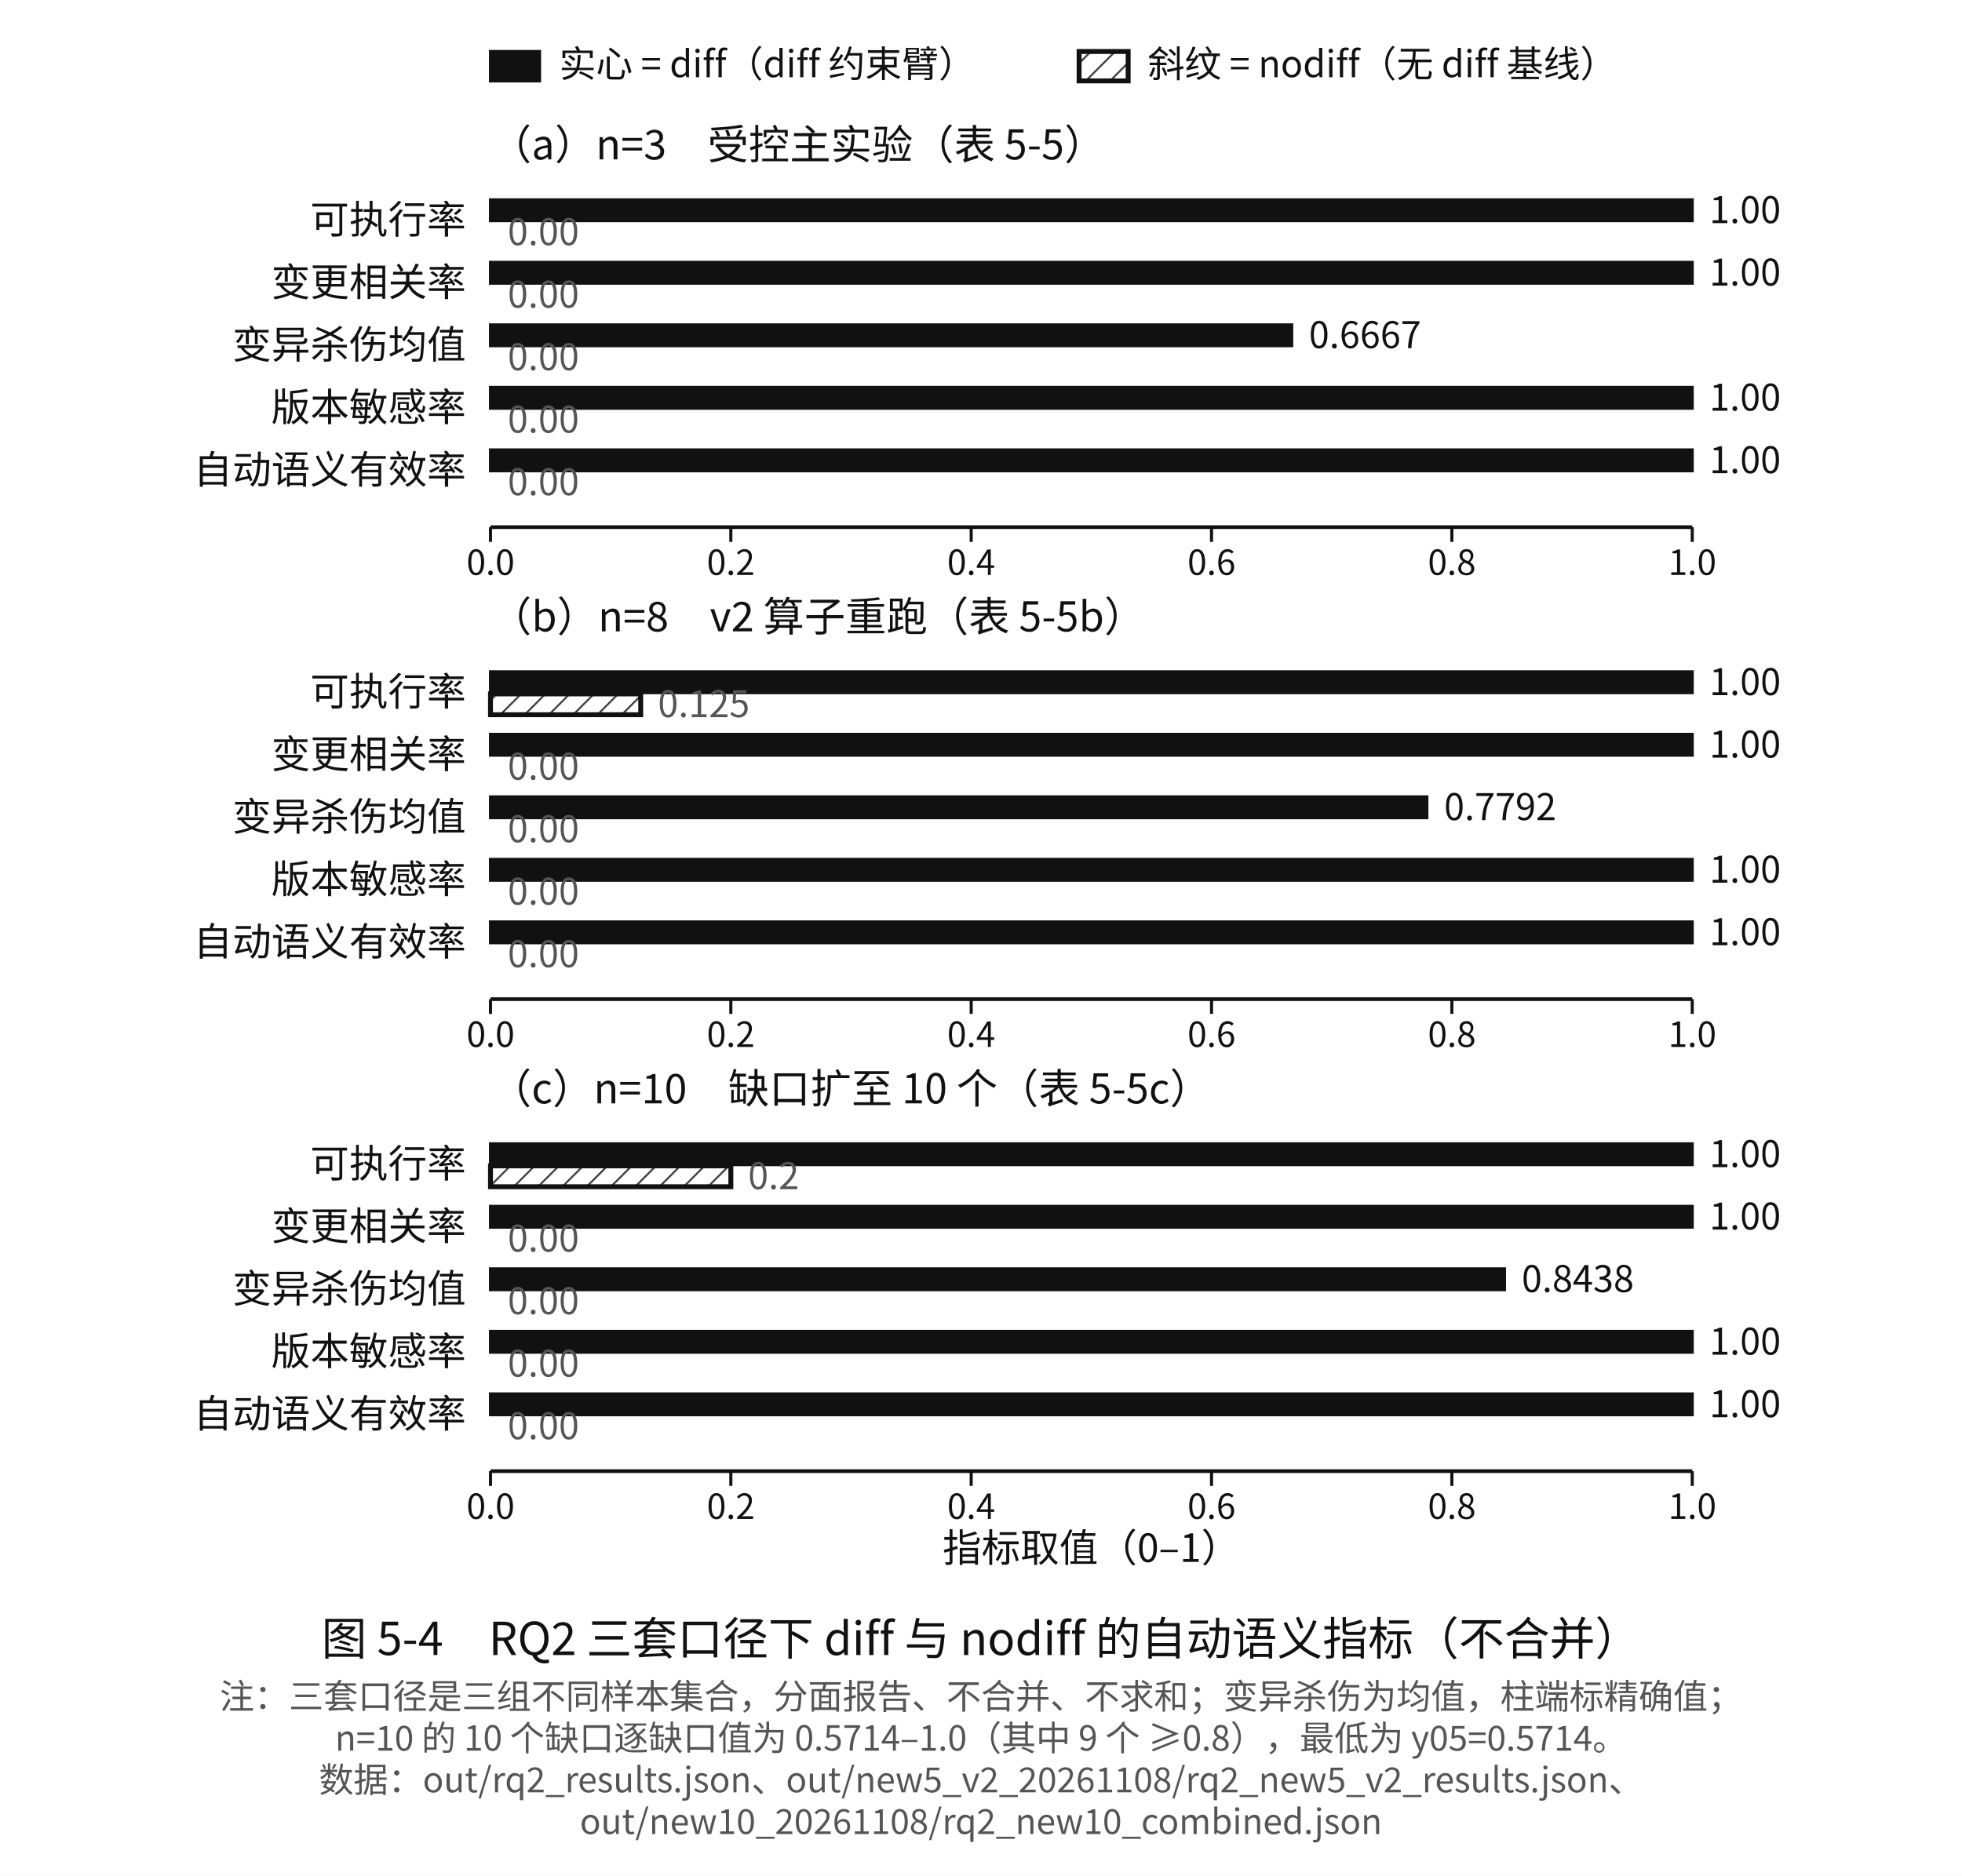
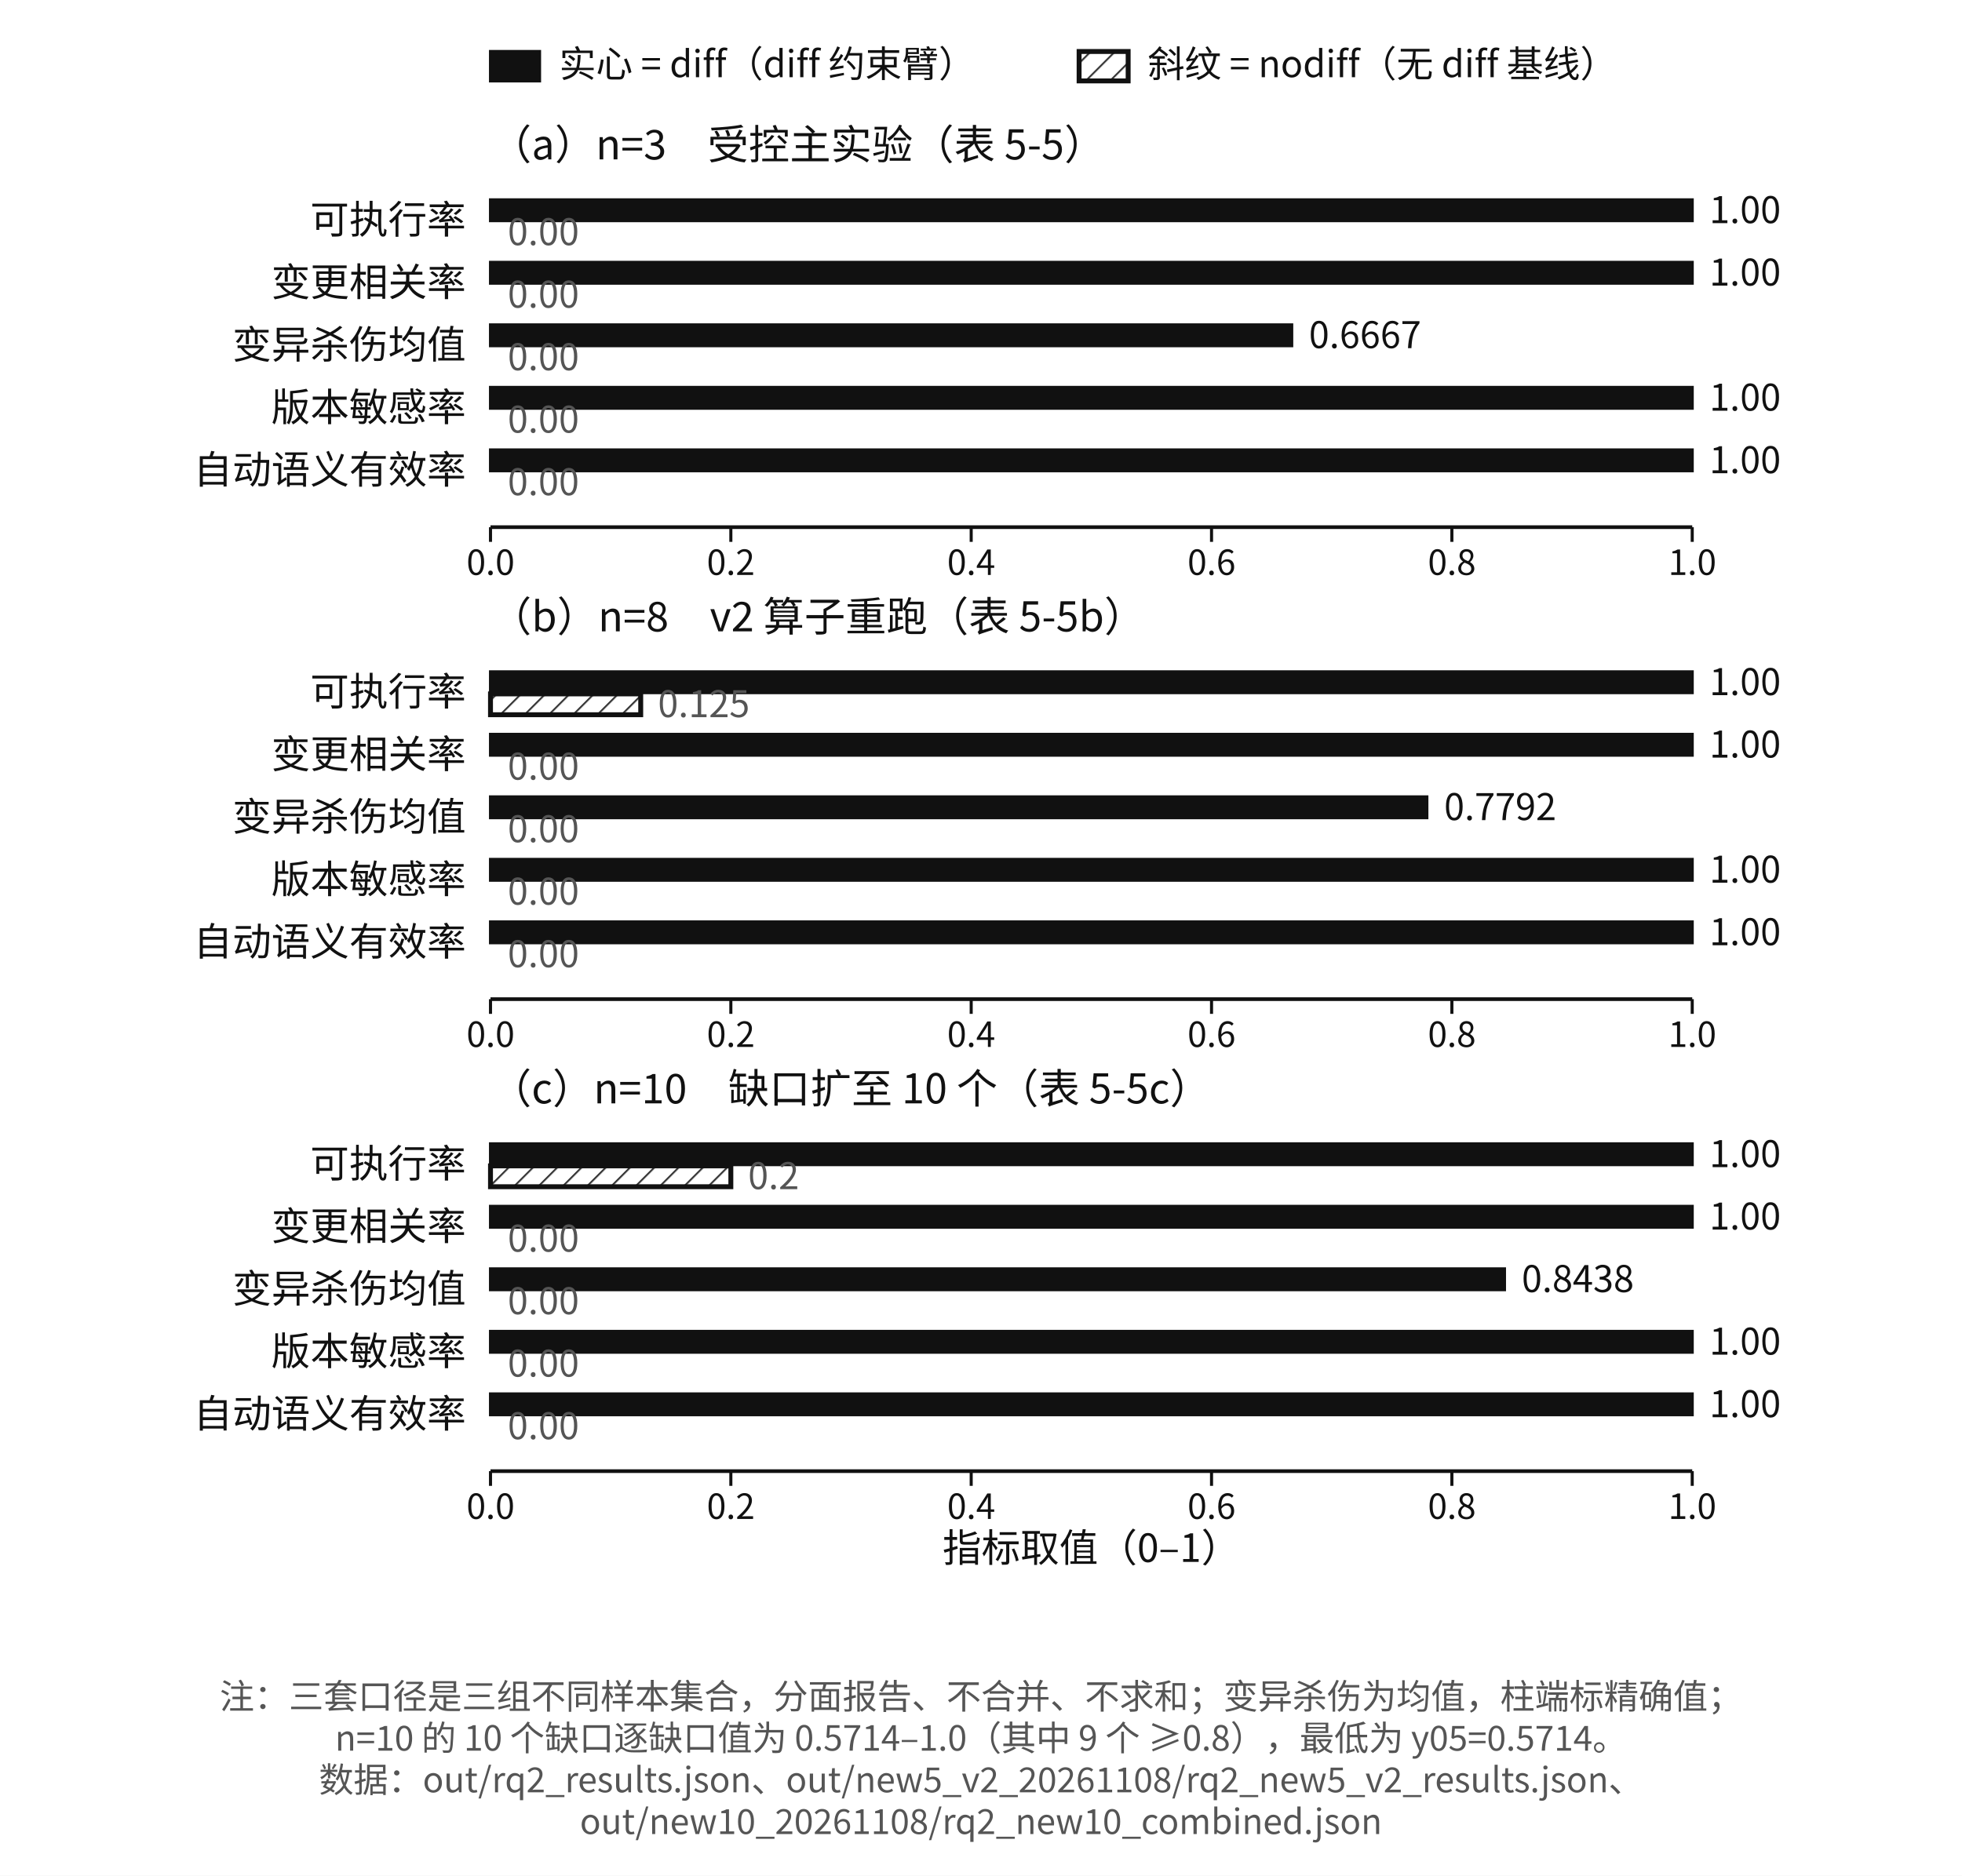
<svg xmlns="http://www.w3.org/2000/svg" width="160.0mm" height="153.0mm" viewBox="0 0 160.0 153.0" version="1.1">
  <rect x="0" y="0" width="160.0" height="153.0" fill="#ffffff" />
  <g font-family="Noto Sans CJK SC, Source Han Sans SC, PingFang SC, Hiragino Sans GB, Microsoft YaHei, sans-serif">
    <defs>
      <pattern id="hatch" width="1.4" height="1.4" patternUnits="userSpaceOnUse" patternTransform="rotate(45)">
        <line x1="0" y1="0" x2="0" y2="1.4" stroke="#333333" stroke-width="0.3" />
      </pattern>
      <pattern id="hatchL" width="2.2" height="2.2" patternUnits="userSpaceOnUse" patternTransform="rotate(45)">
        <line x1="0" y1="0" x2="0" y2="2.2" stroke="#666666" stroke-width="0.2" />
      </pattern>
      <pattern id="dotf" width="1.5" height="1.5" patternUnits="userSpaceOnUse">
        <circle cx="0.55" cy="0.55" r="0.26" fill="#333333" />
      </pattern>
    </defs>
    <rect x="40.00" y="4.20" width="4.00" height="2.40" fill="#111111" stroke="#111111" stroke-width="0.25" />
    <text x="45.60" y="6.30" font-size="2.999" text-anchor="start" fill="#111111" font-weight="400">实心 = diff（diff 约束臂）</text>
    <rect x="88.00" y="4.20" width="4.00" height="2.40" fill="url(#hatch)" stroke="#111111" stroke-width="0.4" />
    <text x="93.60" y="6.30" font-size="2.999" text-anchor="start" fill="#111111" font-weight="400">斜纹 = nodiff（无 diff 基线）</text>
    <text x="40.00" y="13.00" font-size="3.351" text-anchor="start" fill="#111111" font-weight="400">（a）n=3　受控主实验（表 5-5）</text>
    <text x="38.00" y="19.05" font-size="3.175" text-anchor="end" fill="#111111" font-weight="400">可执行率</text>
    <rect x="40.00" y="16.30" width="98.00" height="1.70" fill="#111111" stroke="#111111" stroke-width="0.25" />
    <rect x="40.00" y="18.10" width="0.00" height="1.70" fill="url(#hatch)" stroke="#111111" stroke-width="0.4" />
    <text x="139.40" y="18.20" font-size="2.999" text-anchor="start" fill="#111111" font-weight="400">1.00</text>
    <text x="41.40" y="20.00" font-size="2.999" text-anchor="start" fill="#555555" font-weight="400">0.00</text>
    <text x="38.00" y="24.15" font-size="3.175" text-anchor="end" fill="#111111" font-weight="400">变更相关率</text>
    <rect x="40.00" y="21.40" width="98.00" height="1.70" fill="#111111" stroke="#111111" stroke-width="0.25" />
    <rect x="40.00" y="23.20" width="0.00" height="1.70" fill="url(#hatch)" stroke="#111111" stroke-width="0.4" />
    <text x="139.40" y="23.30" font-size="2.999" text-anchor="start" fill="#111111" font-weight="400">1.00</text>
    <text x="41.40" y="25.10" font-size="2.999" text-anchor="start" fill="#555555" font-weight="400">0.00</text>
    <text x="38.00" y="29.25" font-size="3.175" text-anchor="end" fill="#111111" font-weight="400">变异杀伤均值</text>
    <rect x="40.00" y="26.50" width="65.34" height="1.70" fill="#111111" stroke="#111111" stroke-width="0.25" />
    <rect x="40.00" y="28.30" width="0.00" height="1.70" fill="url(#hatch)" stroke="#111111" stroke-width="0.4" />
    <text x="106.74" y="28.40" font-size="2.999" text-anchor="start" fill="#111111" font-weight="400">0.6667</text>
    <text x="41.40" y="30.20" font-size="2.999" text-anchor="start" fill="#555555" font-weight="400">0.00</text>
    <text x="38.00" y="34.35" font-size="3.175" text-anchor="end" fill="#111111" font-weight="400">版本敏感率</text>
    <rect x="40.00" y="31.60" width="98.00" height="1.70" fill="#111111" stroke="#111111" stroke-width="0.25" />
    <rect x="40.00" y="33.40" width="0.00" height="1.70" fill="url(#hatch)" stroke="#111111" stroke-width="0.4" />
    <text x="139.40" y="33.50" font-size="2.999" text-anchor="start" fill="#111111" font-weight="400">1.00</text>
    <text x="41.40" y="35.30" font-size="2.999" text-anchor="start" fill="#555555" font-weight="400">0.00</text>
    <text x="38.00" y="39.45" font-size="3.175" text-anchor="end" fill="#111111" font-weight="400">自动语义有效率</text>
    <rect x="40.00" y="36.70" width="98.00" height="1.70" fill="#111111" stroke="#111111" stroke-width="0.25" />
    <rect x="40.00" y="38.50" width="0.00" height="1.70" fill="url(#hatch)" stroke="#111111" stroke-width="0.4" />
    <text x="139.40" y="38.60" font-size="2.999" text-anchor="start" fill="#111111" font-weight="400">1.00</text>
    <text x="41.40" y="40.40" font-size="2.999" text-anchor="start" fill="#555555" font-weight="400">0.00</text>
    <line x1="40.00" y1="43.00" x2="138.00" y2="43.00" stroke="#111111" stroke-width="0.3" />
    <line x1="40.00" y1="43.00" x2="40.00" y2="44.20" stroke="#111111" stroke-width="0.25" />
    <text x="40.00" y="46.90" font-size="2.822" text-anchor="middle" fill="#111111" font-weight="400">0.0</text>
    <line x1="59.60" y1="43.00" x2="59.60" y2="44.20" stroke="#111111" stroke-width="0.25" />
    <text x="59.60" y="46.90" font-size="2.822" text-anchor="middle" fill="#111111" font-weight="400">0.2</text>
    <line x1="79.20" y1="43.00" x2="79.20" y2="44.20" stroke="#111111" stroke-width="0.25" />
    <text x="79.20" y="46.90" font-size="2.822" text-anchor="middle" fill="#111111" font-weight="400">0.4</text>
    <line x1="98.80" y1="43.00" x2="98.80" y2="44.20" stroke="#111111" stroke-width="0.25" />
    <text x="98.80" y="46.90" font-size="2.822" text-anchor="middle" fill="#111111" font-weight="400">0.6</text>
    <line x1="118.40" y1="43.00" x2="118.40" y2="44.20" stroke="#111111" stroke-width="0.25" />
    <text x="118.40" y="46.90" font-size="2.822" text-anchor="middle" fill="#111111" font-weight="400">0.8</text>
    <line x1="138.00" y1="43.00" x2="138.00" y2="44.20" stroke="#111111" stroke-width="0.25" />
    <text x="138.00" y="46.90" font-size="2.822" text-anchor="middle" fill="#111111" font-weight="400">1.0</text>
    <text x="40.00" y="51.50" font-size="3.351" text-anchor="start" fill="#111111" font-weight="400">（b）n=8　v2 算子重跑（表 5-5b）</text>
    <text x="38.00" y="57.55" font-size="3.175" text-anchor="end" fill="#111111" font-weight="400">可执行率</text>
    <rect x="40.00" y="54.80" width="98.00" height="1.70" fill="#111111" stroke="#111111" stroke-width="0.25" />
    <rect x="40.00" y="56.60" width="12.25" height="1.70" fill="url(#hatch)" stroke="#111111" stroke-width="0.4" />
    <text x="139.40" y="56.70" font-size="2.999" text-anchor="start" fill="#111111" font-weight="400">1.00</text>
    <text x="53.65" y="58.50" font-size="2.999" text-anchor="start" fill="#555555" font-weight="400">0.125</text>
    <text x="38.00" y="62.65" font-size="3.175" text-anchor="end" fill="#111111" font-weight="400">变更相关率</text>
    <rect x="40.00" y="59.90" width="98.00" height="1.70" fill="#111111" stroke="#111111" stroke-width="0.25" />
    <rect x="40.00" y="61.70" width="0.00" height="1.70" fill="url(#hatch)" stroke="#111111" stroke-width="0.4" />
    <text x="139.40" y="61.80" font-size="2.999" text-anchor="start" fill="#111111" font-weight="400">1.00</text>
    <text x="41.40" y="63.60" font-size="2.999" text-anchor="start" fill="#555555" font-weight="400">0.00</text>
    <text x="38.00" y="67.75" font-size="3.175" text-anchor="end" fill="#111111" font-weight="400">变异杀伤均值</text>
    <rect x="40.00" y="65.00" width="76.36" height="1.70" fill="#111111" stroke="#111111" stroke-width="0.25" />
    <rect x="40.00" y="66.80" width="0.00" height="1.70" fill="url(#hatch)" stroke="#111111" stroke-width="0.4" />
    <text x="117.76" y="66.90" font-size="2.999" text-anchor="start" fill="#111111" font-weight="400">0.7792</text>
    <text x="41.40" y="68.70" font-size="2.999" text-anchor="start" fill="#555555" font-weight="400">0.00</text>
    <text x="38.00" y="72.85" font-size="3.175" text-anchor="end" fill="#111111" font-weight="400">版本敏感率</text>
    <rect x="40.00" y="70.10" width="98.00" height="1.70" fill="#111111" stroke="#111111" stroke-width="0.25" />
    <rect x="40.00" y="71.90" width="0.00" height="1.70" fill="url(#hatch)" stroke="#111111" stroke-width="0.4" />
    <text x="139.40" y="72.00" font-size="2.999" text-anchor="start" fill="#111111" font-weight="400">1.00</text>
    <text x="41.40" y="73.80" font-size="2.999" text-anchor="start" fill="#555555" font-weight="400">0.00</text>
    <text x="38.00" y="77.95" font-size="3.175" text-anchor="end" fill="#111111" font-weight="400">自动语义有效率</text>
    <rect x="40.00" y="75.20" width="98.00" height="1.70" fill="#111111" stroke="#111111" stroke-width="0.25" />
    <rect x="40.00" y="77.00" width="0.00" height="1.70" fill="url(#hatch)" stroke="#111111" stroke-width="0.4" />
    <text x="139.40" y="77.10" font-size="2.999" text-anchor="start" fill="#111111" font-weight="400">1.00</text>
    <text x="41.40" y="78.90" font-size="2.999" text-anchor="start" fill="#555555" font-weight="400">0.00</text>
    <line x1="40.00" y1="81.50" x2="138.00" y2="81.50" stroke="#111111" stroke-width="0.3" />
    <line x1="40.00" y1="81.50" x2="40.00" y2="82.70" stroke="#111111" stroke-width="0.25" />
    <text x="40.00" y="85.40" font-size="2.822" text-anchor="middle" fill="#111111" font-weight="400">0.0</text>
    <line x1="59.60" y1="81.50" x2="59.60" y2="82.70" stroke="#111111" stroke-width="0.25" />
    <text x="59.60" y="85.40" font-size="2.822" text-anchor="middle" fill="#111111" font-weight="400">0.2</text>
    <line x1="79.20" y1="81.50" x2="79.20" y2="82.70" stroke="#111111" stroke-width="0.25" />
    <text x="79.20" y="85.40" font-size="2.822" text-anchor="middle" fill="#111111" font-weight="400">0.4</text>
    <line x1="98.80" y1="81.50" x2="98.80" y2="82.70" stroke="#111111" stroke-width="0.25" />
    <text x="98.80" y="85.40" font-size="2.822" text-anchor="middle" fill="#111111" font-weight="400">0.6</text>
    <line x1="118.40" y1="81.50" x2="118.40" y2="82.70" stroke="#111111" stroke-width="0.25" />
    <text x="118.40" y="85.40" font-size="2.822" text-anchor="middle" fill="#111111" font-weight="400">0.8</text>
    <line x1="138.00" y1="81.50" x2="138.00" y2="82.70" stroke="#111111" stroke-width="0.25" />
    <text x="138.00" y="85.40" font-size="2.822" text-anchor="middle" fill="#111111" font-weight="400">1.0</text>
    <text x="40.00" y="90.00" font-size="3.351" text-anchor="start" fill="#111111" font-weight="400">（c）n=10　缺口扩至 10 个（表 5-5c）</text>
    <text x="38.00" y="96.05" font-size="3.175" text-anchor="end" fill="#111111" font-weight="400">可执行率</text>
    <rect x="40.00" y="93.30" width="98.00" height="1.70" fill="#111111" stroke="#111111" stroke-width="0.25" />
    <rect x="40.00" y="95.10" width="19.60" height="1.70" fill="url(#hatch)" stroke="#111111" stroke-width="0.4" />
    <text x="139.40" y="95.20" font-size="2.999" text-anchor="start" fill="#111111" font-weight="400">1.00</text>
    <text x="61.00" y="97.00" font-size="2.999" text-anchor="start" fill="#555555" font-weight="400">0.2</text>
    <text x="38.00" y="101.15" font-size="3.175" text-anchor="end" fill="#111111" font-weight="400">变更相关率</text>
    <rect x="40.00" y="98.40" width="98.00" height="1.70" fill="#111111" stroke="#111111" stroke-width="0.25" />
    <rect x="40.00" y="100.20" width="0.00" height="1.70" fill="url(#hatch)" stroke="#111111" stroke-width="0.4" />
    <text x="139.40" y="100.30" font-size="2.999" text-anchor="start" fill="#111111" font-weight="400">1.00</text>
    <text x="41.40" y="102.10" font-size="2.999" text-anchor="start" fill="#555555" font-weight="400">0.00</text>
    <text x="38.00" y="106.25" font-size="3.175" text-anchor="end" fill="#111111" font-weight="400">变异杀伤均值</text>
    <rect x="40.00" y="103.50" width="82.69" height="1.70" fill="#111111" stroke="#111111" stroke-width="0.25" />
    <rect x="40.00" y="105.30" width="0.00" height="1.70" fill="url(#hatch)" stroke="#111111" stroke-width="0.4" />
    <text x="124.09" y="105.40" font-size="2.999" text-anchor="start" fill="#111111" font-weight="400">0.8438</text>
    <text x="41.40" y="107.20" font-size="2.999" text-anchor="start" fill="#555555" font-weight="400">0.00</text>
    <text x="38.00" y="111.35" font-size="3.175" text-anchor="end" fill="#111111" font-weight="400">版本敏感率</text>
    <rect x="40.00" y="108.60" width="98.00" height="1.70" fill="#111111" stroke="#111111" stroke-width="0.25" />
    <rect x="40.00" y="110.40" width="0.00" height="1.70" fill="url(#hatch)" stroke="#111111" stroke-width="0.4" />
    <text x="139.40" y="110.50" font-size="2.999" text-anchor="start" fill="#111111" font-weight="400">1.00</text>
    <text x="41.40" y="112.30" font-size="2.999" text-anchor="start" fill="#555555" font-weight="400">0.00</text>
    <text x="38.00" y="116.45" font-size="3.175" text-anchor="end" fill="#111111" font-weight="400">自动语义有效率</text>
    <rect x="40.00" y="113.70" width="98.00" height="1.70" fill="#111111" stroke="#111111" stroke-width="0.25" />
    <rect x="40.00" y="115.50" width="0.00" height="1.70" fill="url(#hatch)" stroke="#111111" stroke-width="0.4" />
    <text x="139.40" y="115.60" font-size="2.999" text-anchor="start" fill="#111111" font-weight="400">1.00</text>
    <text x="41.40" y="117.40" font-size="2.999" text-anchor="start" fill="#555555" font-weight="400">0.00</text>
    <line x1="40.00" y1="120.00" x2="138.00" y2="120.00" stroke="#111111" stroke-width="0.3" />
    <line x1="40.00" y1="120.00" x2="40.00" y2="121.20" stroke="#111111" stroke-width="0.25" />
    <text x="40.00" y="123.90" font-size="2.822" text-anchor="middle" fill="#111111" font-weight="400">0.0</text>
    <line x1="59.60" y1="120.00" x2="59.60" y2="121.20" stroke="#111111" stroke-width="0.25" />
    <text x="59.60" y="123.90" font-size="2.822" text-anchor="middle" fill="#111111" font-weight="400">0.2</text>
    <line x1="79.20" y1="120.00" x2="79.20" y2="121.20" stroke="#111111" stroke-width="0.25" />
    <text x="79.20" y="123.90" font-size="2.822" text-anchor="middle" fill="#111111" font-weight="400">0.4</text>
    <line x1="98.80" y1="120.00" x2="98.80" y2="121.20" stroke="#111111" stroke-width="0.25" />
    <text x="98.80" y="123.90" font-size="2.822" text-anchor="middle" fill="#111111" font-weight="400">0.6</text>
    <line x1="118.40" y1="120.00" x2="118.40" y2="121.20" stroke="#111111" stroke-width="0.25" />
    <text x="118.40" y="123.90" font-size="2.822" text-anchor="middle" fill="#111111" font-weight="400">0.8</text>
    <line x1="138.00" y1="120.00" x2="138.00" y2="121.20" stroke="#111111" stroke-width="0.25" />
    <text x="138.00" y="123.90" font-size="2.822" text-anchor="middle" fill="#111111" font-weight="400">1.0</text>
    <text x="89.00" y="127.40" font-size="3.175" text-anchor="middle" fill="#111111" font-weight="400">指标取值（0–1）</text>
-     <text x="80.00" y="135.00" font-size="3.704" text-anchor="middle" fill="#111111" font-weight="400">图 5-4　RQ2 三套口径下 diff 与 nodiff 的自动语义指标（不合并）</text>
    <text x="80.00" y="139.40" font-size="2.822" text-anchor="middle" fill="#555555" font-weight="400">注：三套口径是三组不同样本集合，分面报告、不合并、不求和；变异杀伤为均值，柱端标精确值；</text>
    <text x="80.00" y="142.80" font-size="2.822" text-anchor="middle" fill="#555555" font-weight="400">n=10 的 10 个缺口逐缺口值为 0.5714–1.0（其中 9 个 ≥0.8），最低为 y05=0.5714。</text>
    <text x="80.00" y="146.20" font-size="2.822" text-anchor="middle" fill="#555555" font-weight="400">数据：out/rq2_results.json、out/new5_v2_20261108/rq2_new5_v2_results.json、</text>
    <text x="80.00" y="149.60" font-size="2.822" text-anchor="middle" fill="#555555" font-weight="400">out/new10_20261108/rq2_new10_combined.json</text>
  </g>
</svg>
